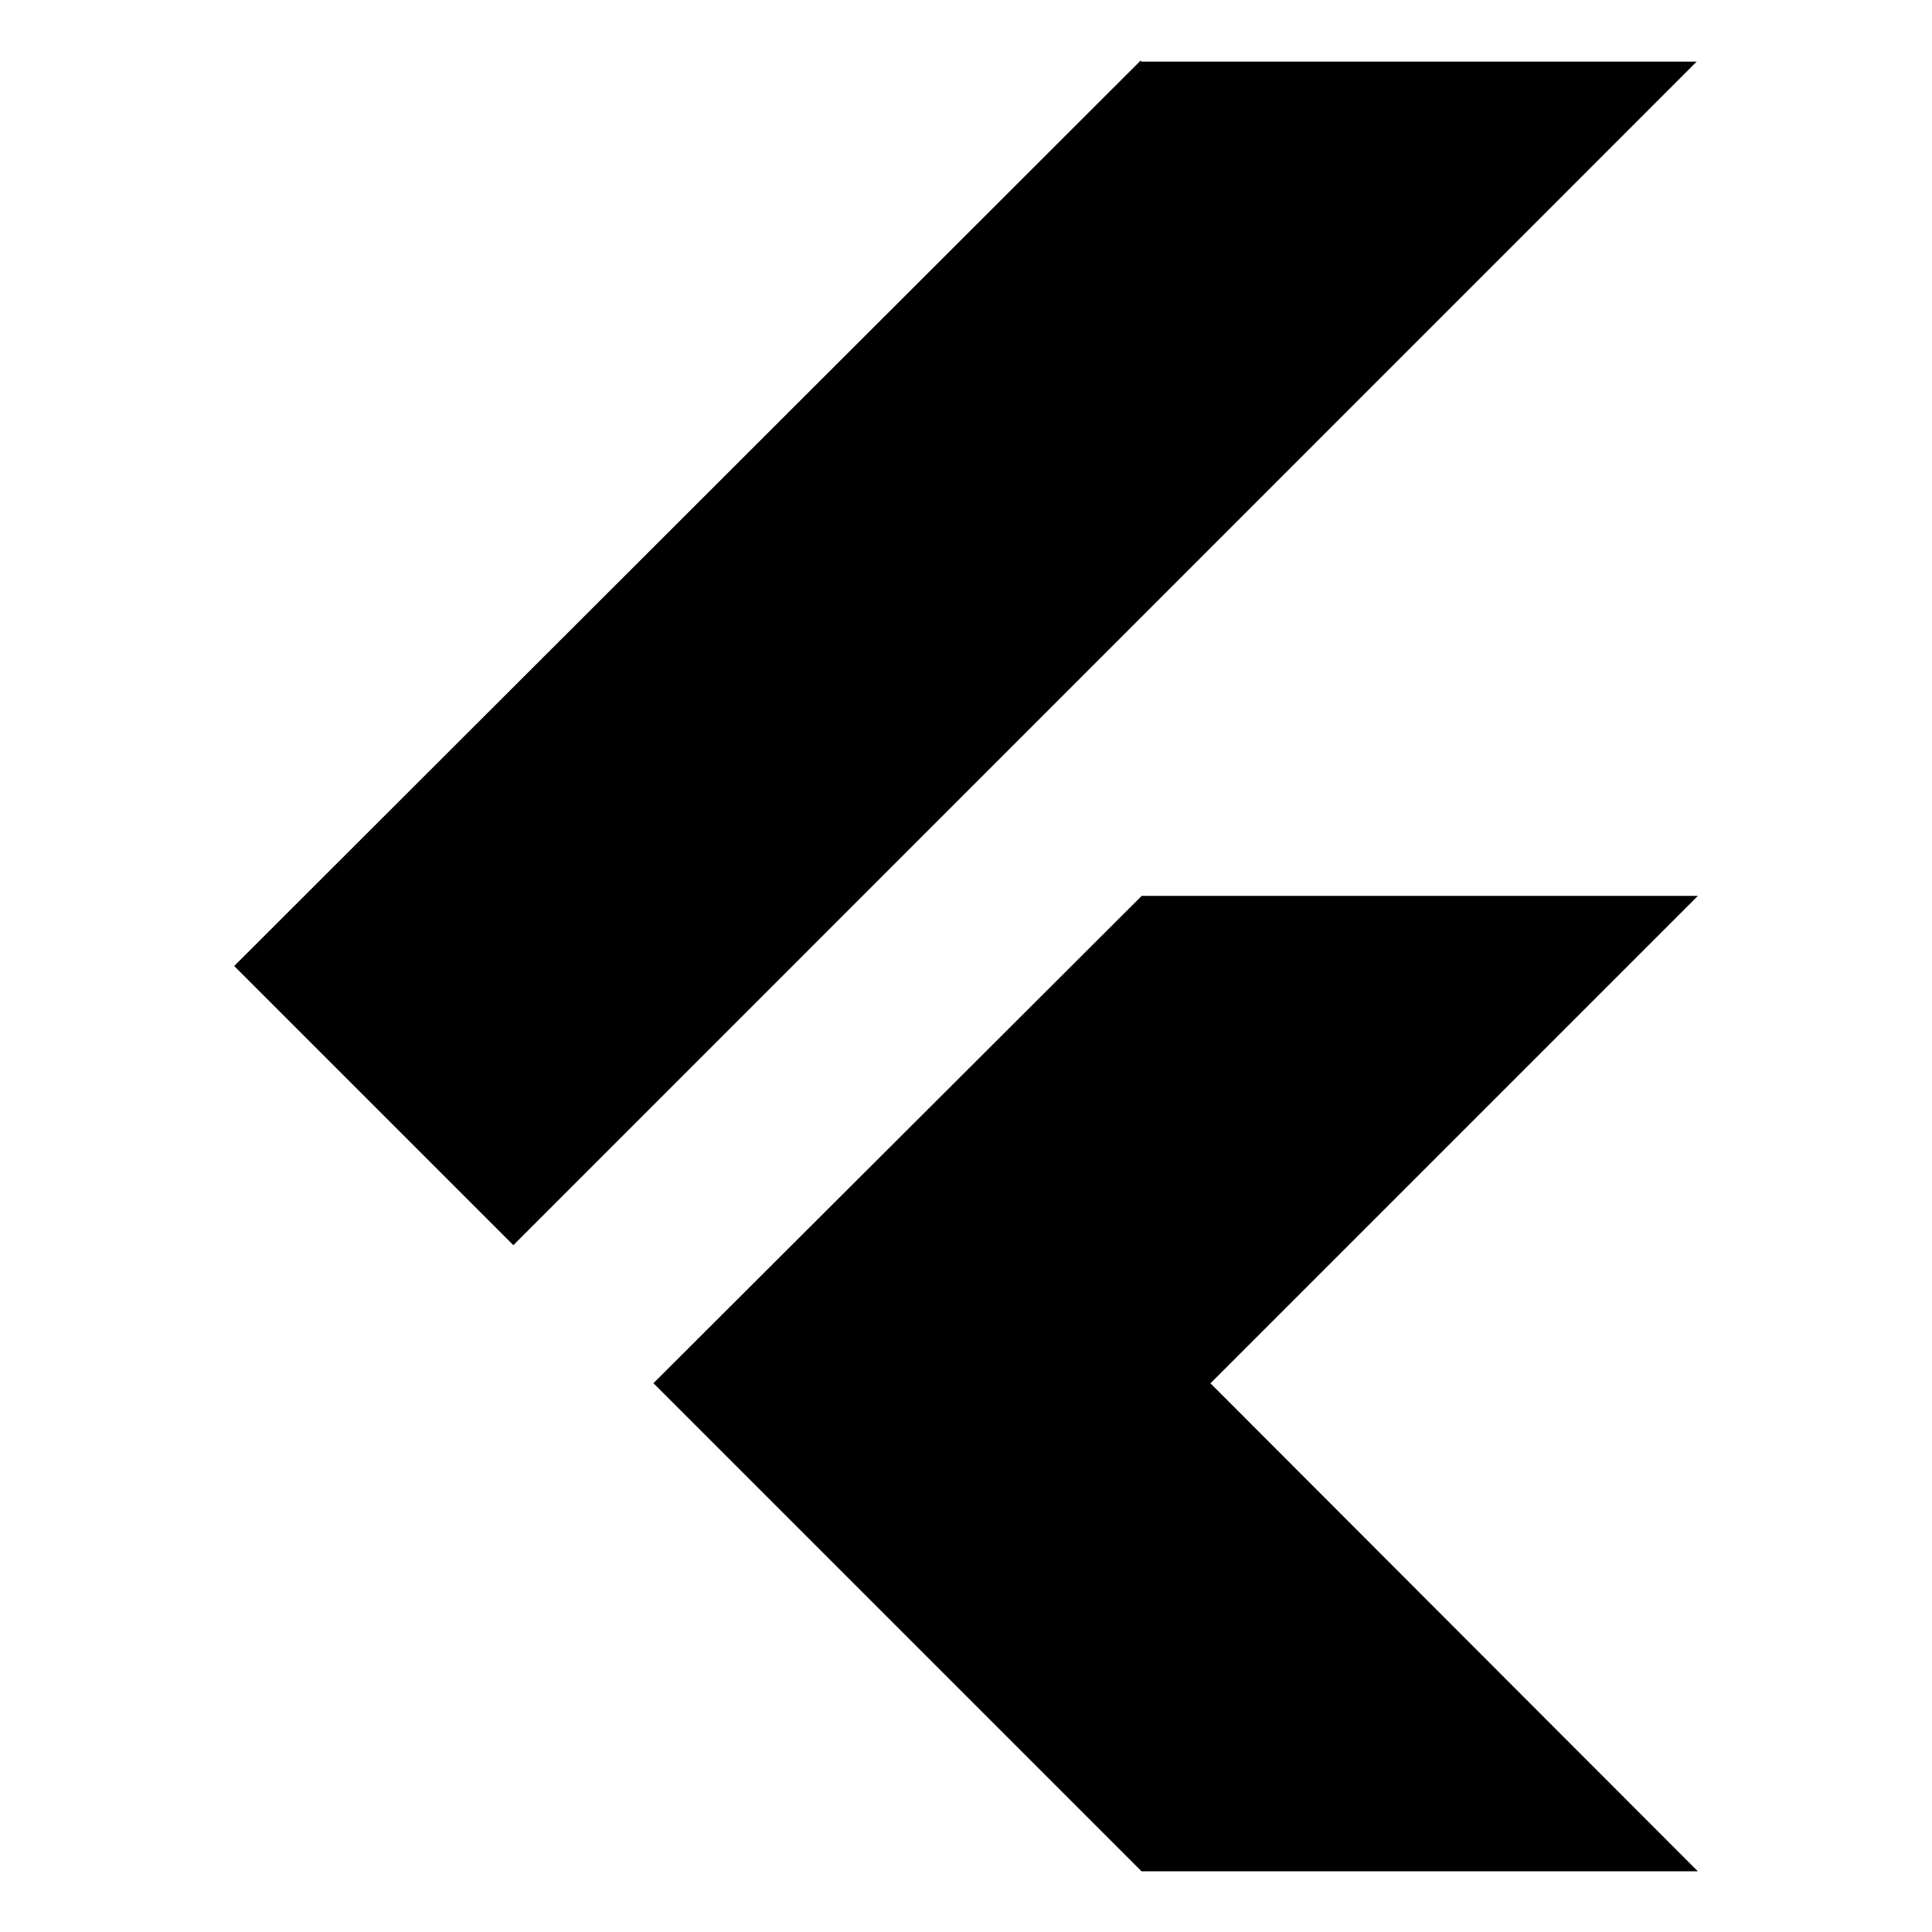
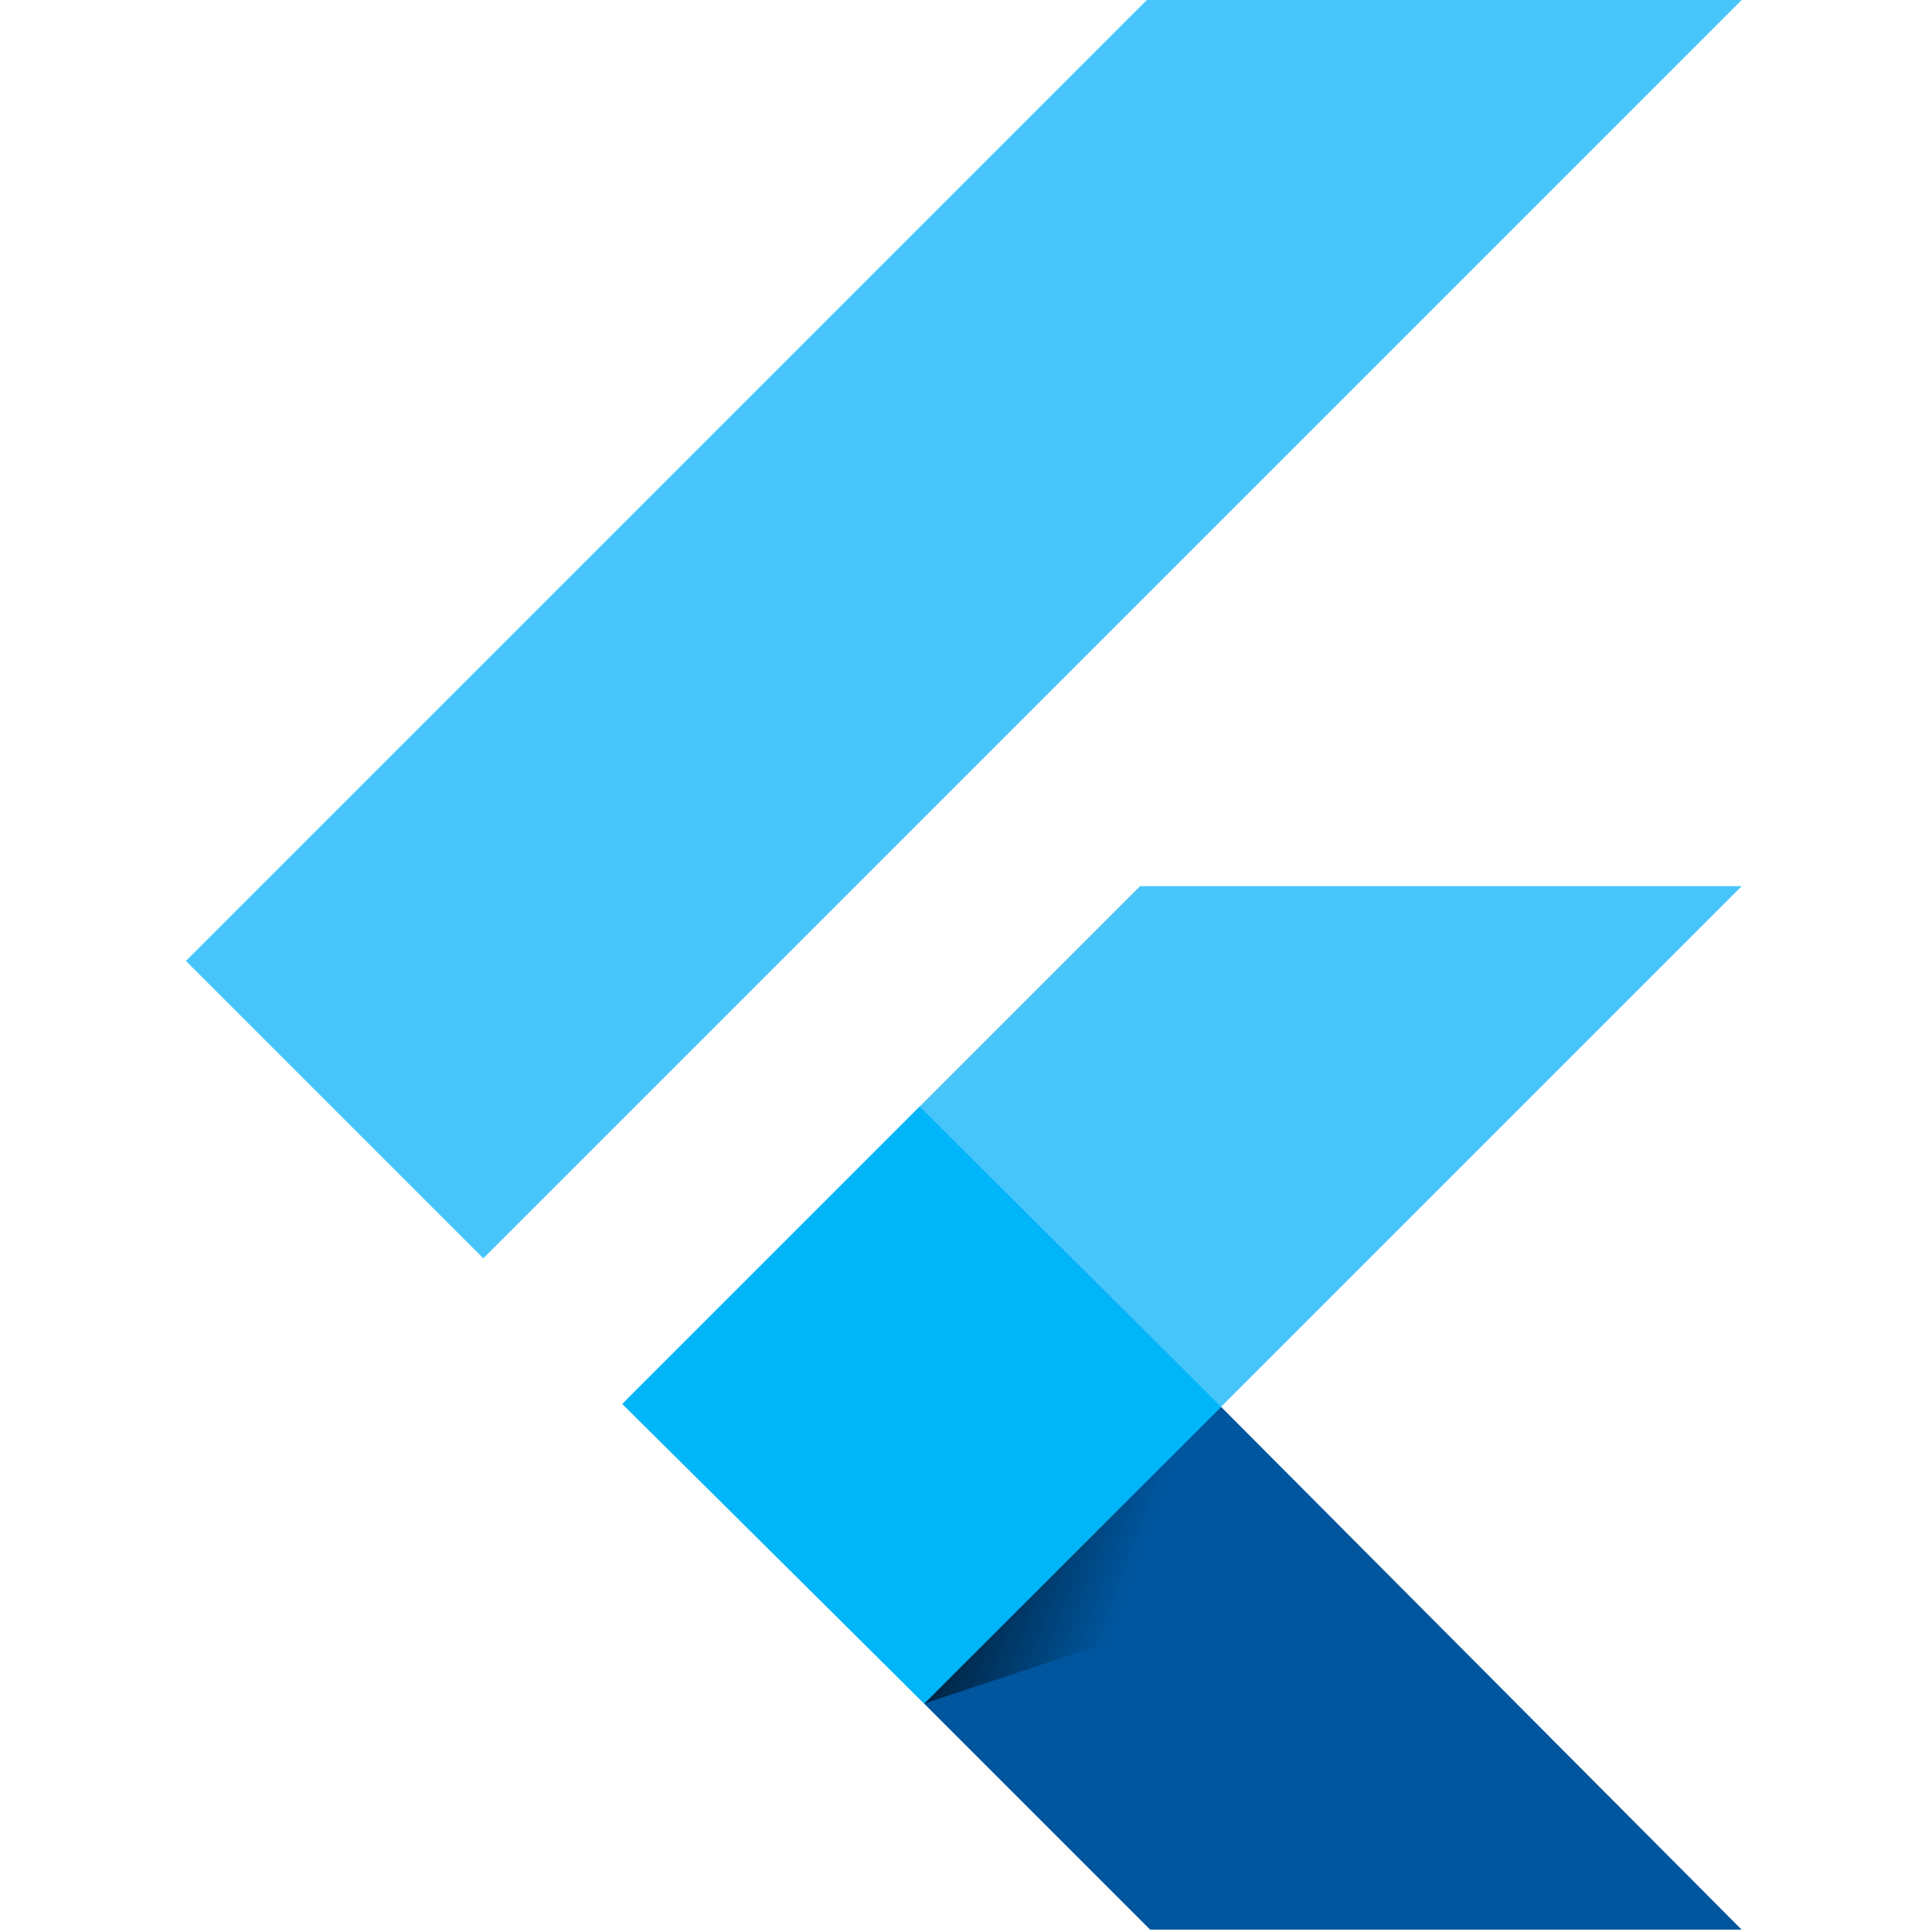
- <svg xmlns="http://www.w3.org/2000/svg" fill="#000000" width="800px" height="800px" viewBox="0 0 32 32" version="1.1">
-   <path d="M18.909 14.84l-8.086 8.070 8.085 8.085h9.214l-8.073-8.083 8.073-8.073h-9.212zM18.892 1.004l-15.013 14.996 4.624 4.624 19.599-19.603h-9.194z" />
+ <svg xmlns="http://www.w3.org/2000/svg" width="800px" height="800px" viewBox="-30.5 0 317 317" version="1.1" preserveAspectRatio="xMidYMid">
+   <defs>
+     <linearGradient x1="3.952%" y1="26.993%" x2="75.897%" y2="52.919%" id="linearGradient-1">
+       <stop stop-color="#000000" offset="0%">
+ 
+ </stop>
+       <stop stop-color="#000000" stop-opacity="0" offset="100%">
+ 
+ </stop>
+     </linearGradient>
+   </defs>
+   <g>
+     <polygon fill="#47C5FB" points="157.666 0.001 0.001 157.666 48.801 206.466 255.268 0.001">
+ 
+ </polygon>
+     <polygon fill="#47C5FB" points="156.567 145.397 72.149 229.815 121.133 279.531 169.843 230.821 255.268 145.397">
+ 
+ </polygon>
+     <polygon fill="#00569E" points="121.133 279.531 158.215 316.613 255.267 316.613 169.842 230.821">
+ 
+ </polygon>
+     <polygon fill="#00B5F8" points="71.6 230.364 120.401 181.563 169.842 230.821 121.133 279.531">
+ 
+ </polygon>
+     <polygon fill-opacity="0.8" fill="url(#linearGradient-1)" points="121.133 279.531 161.693 266.072 165.722 234.941">
+ 
+ </polygon>
+   </g>
</svg>
